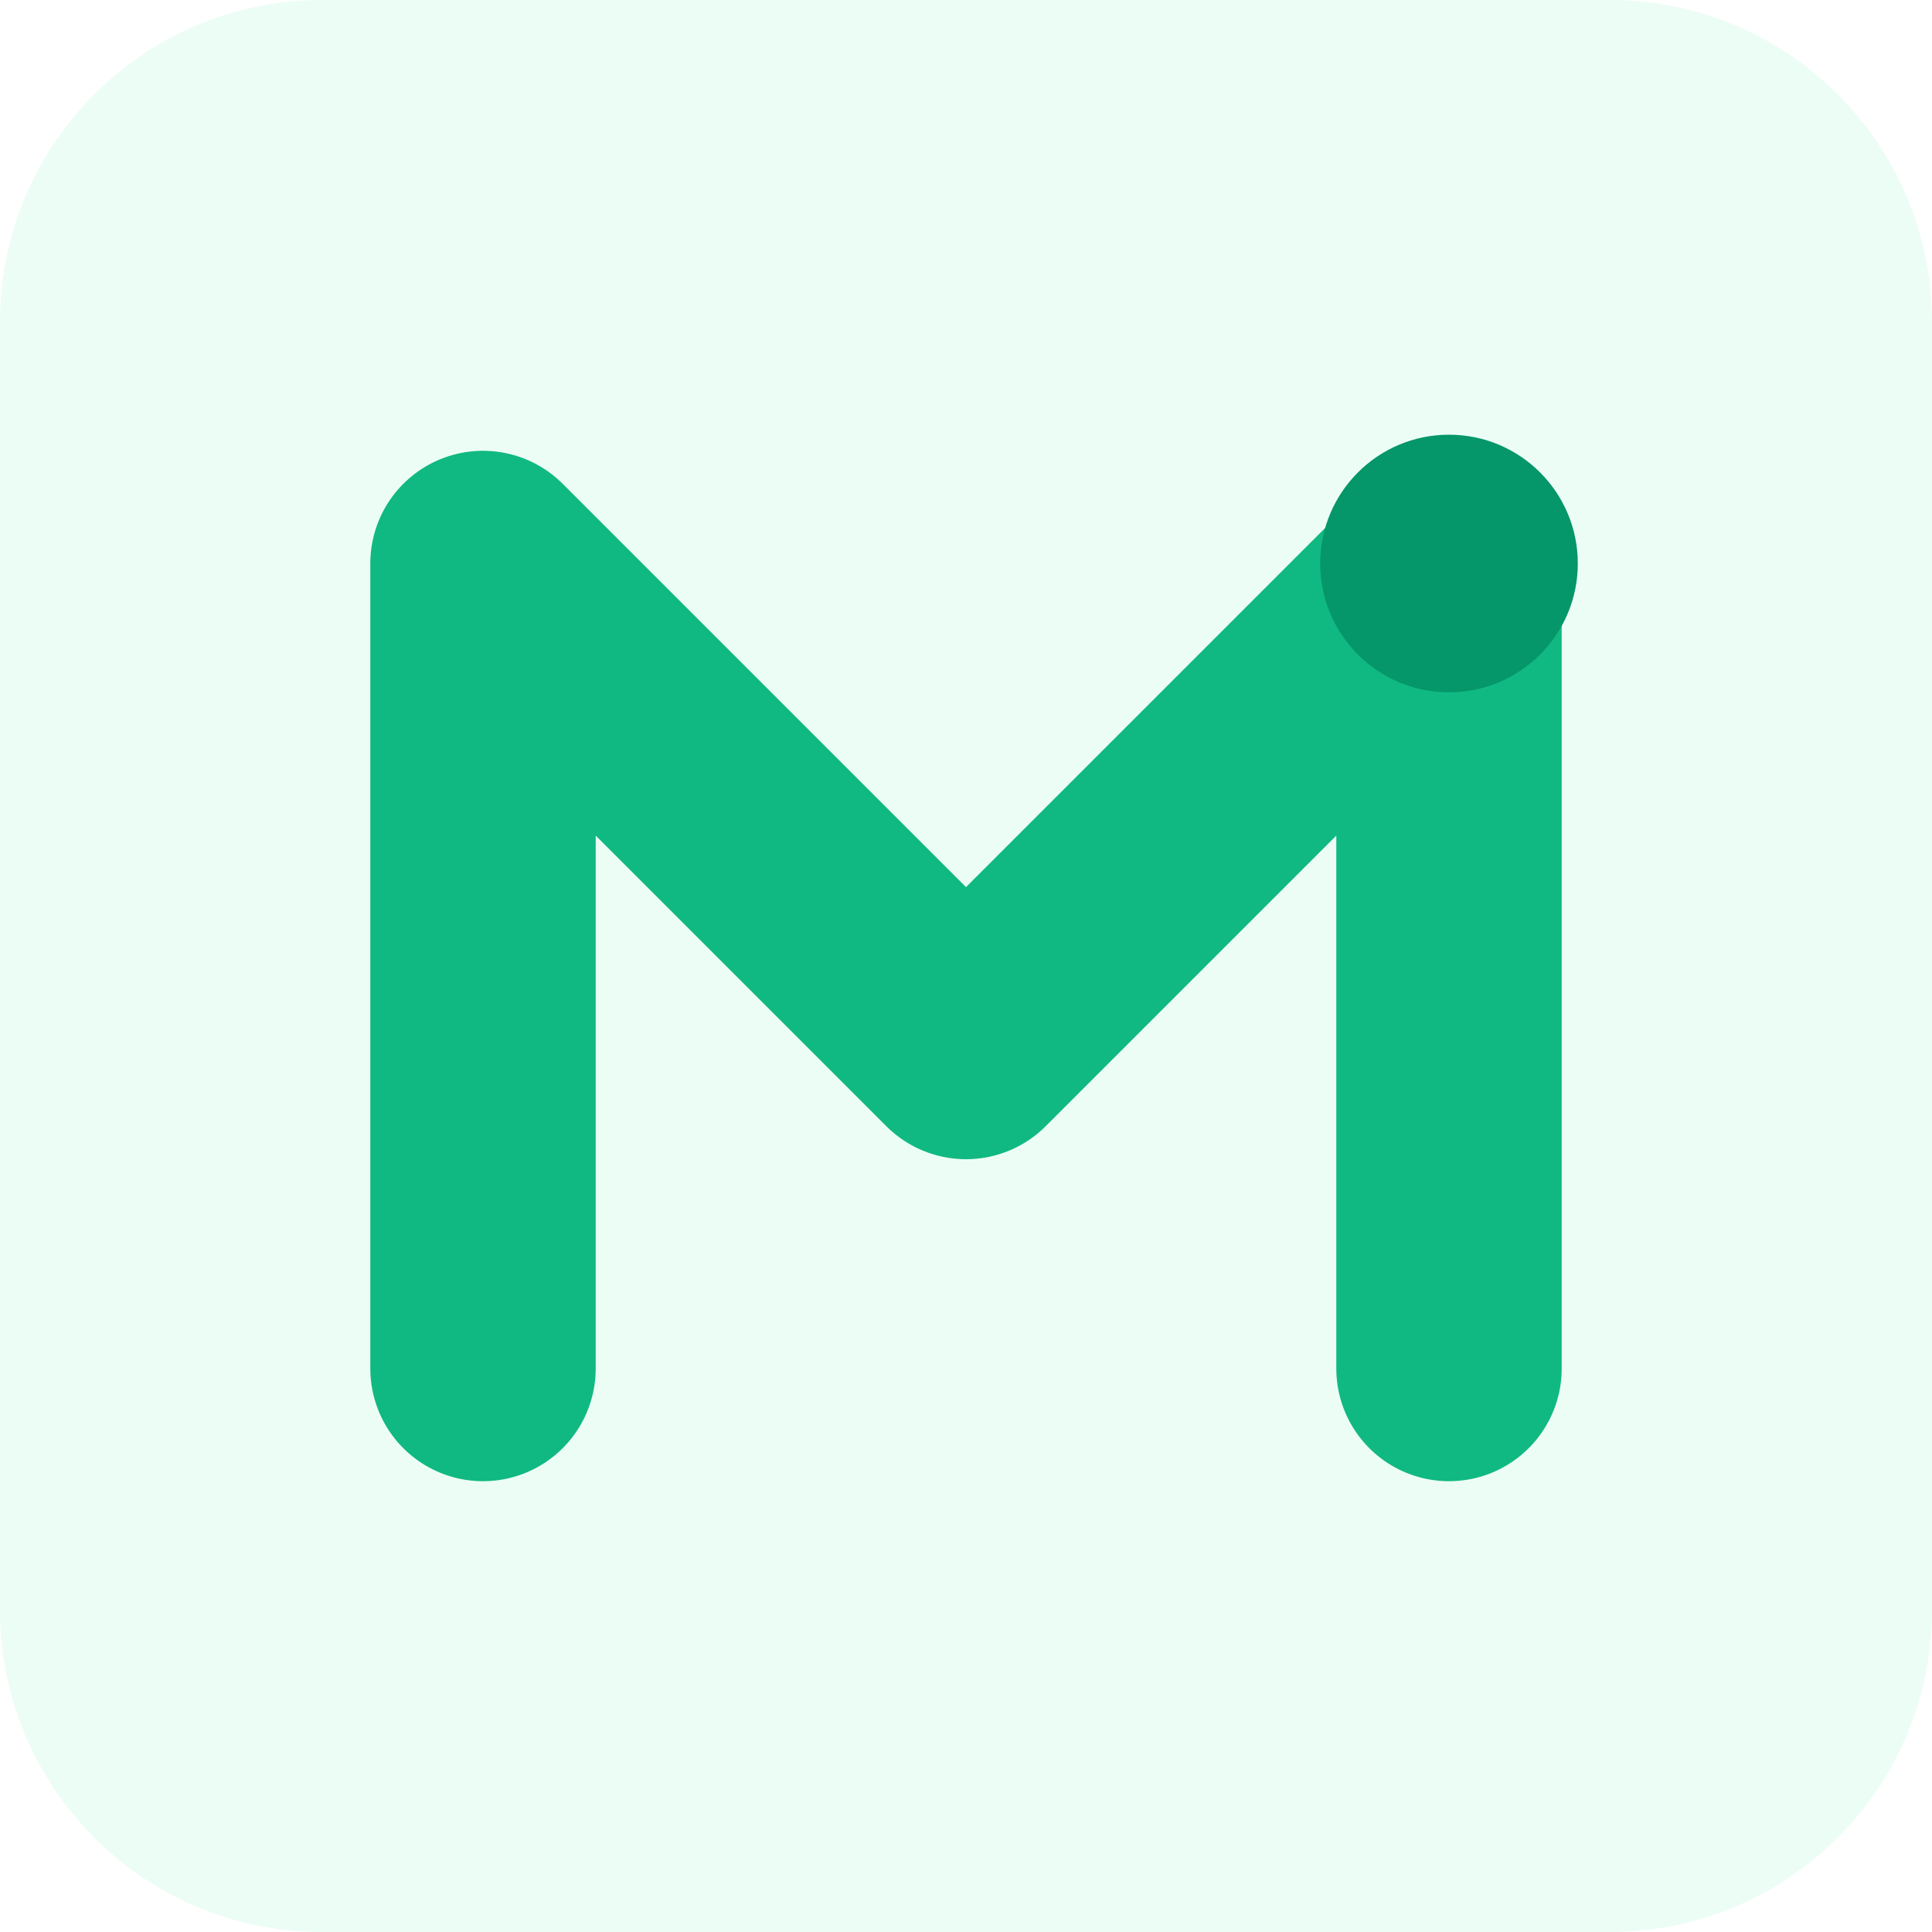
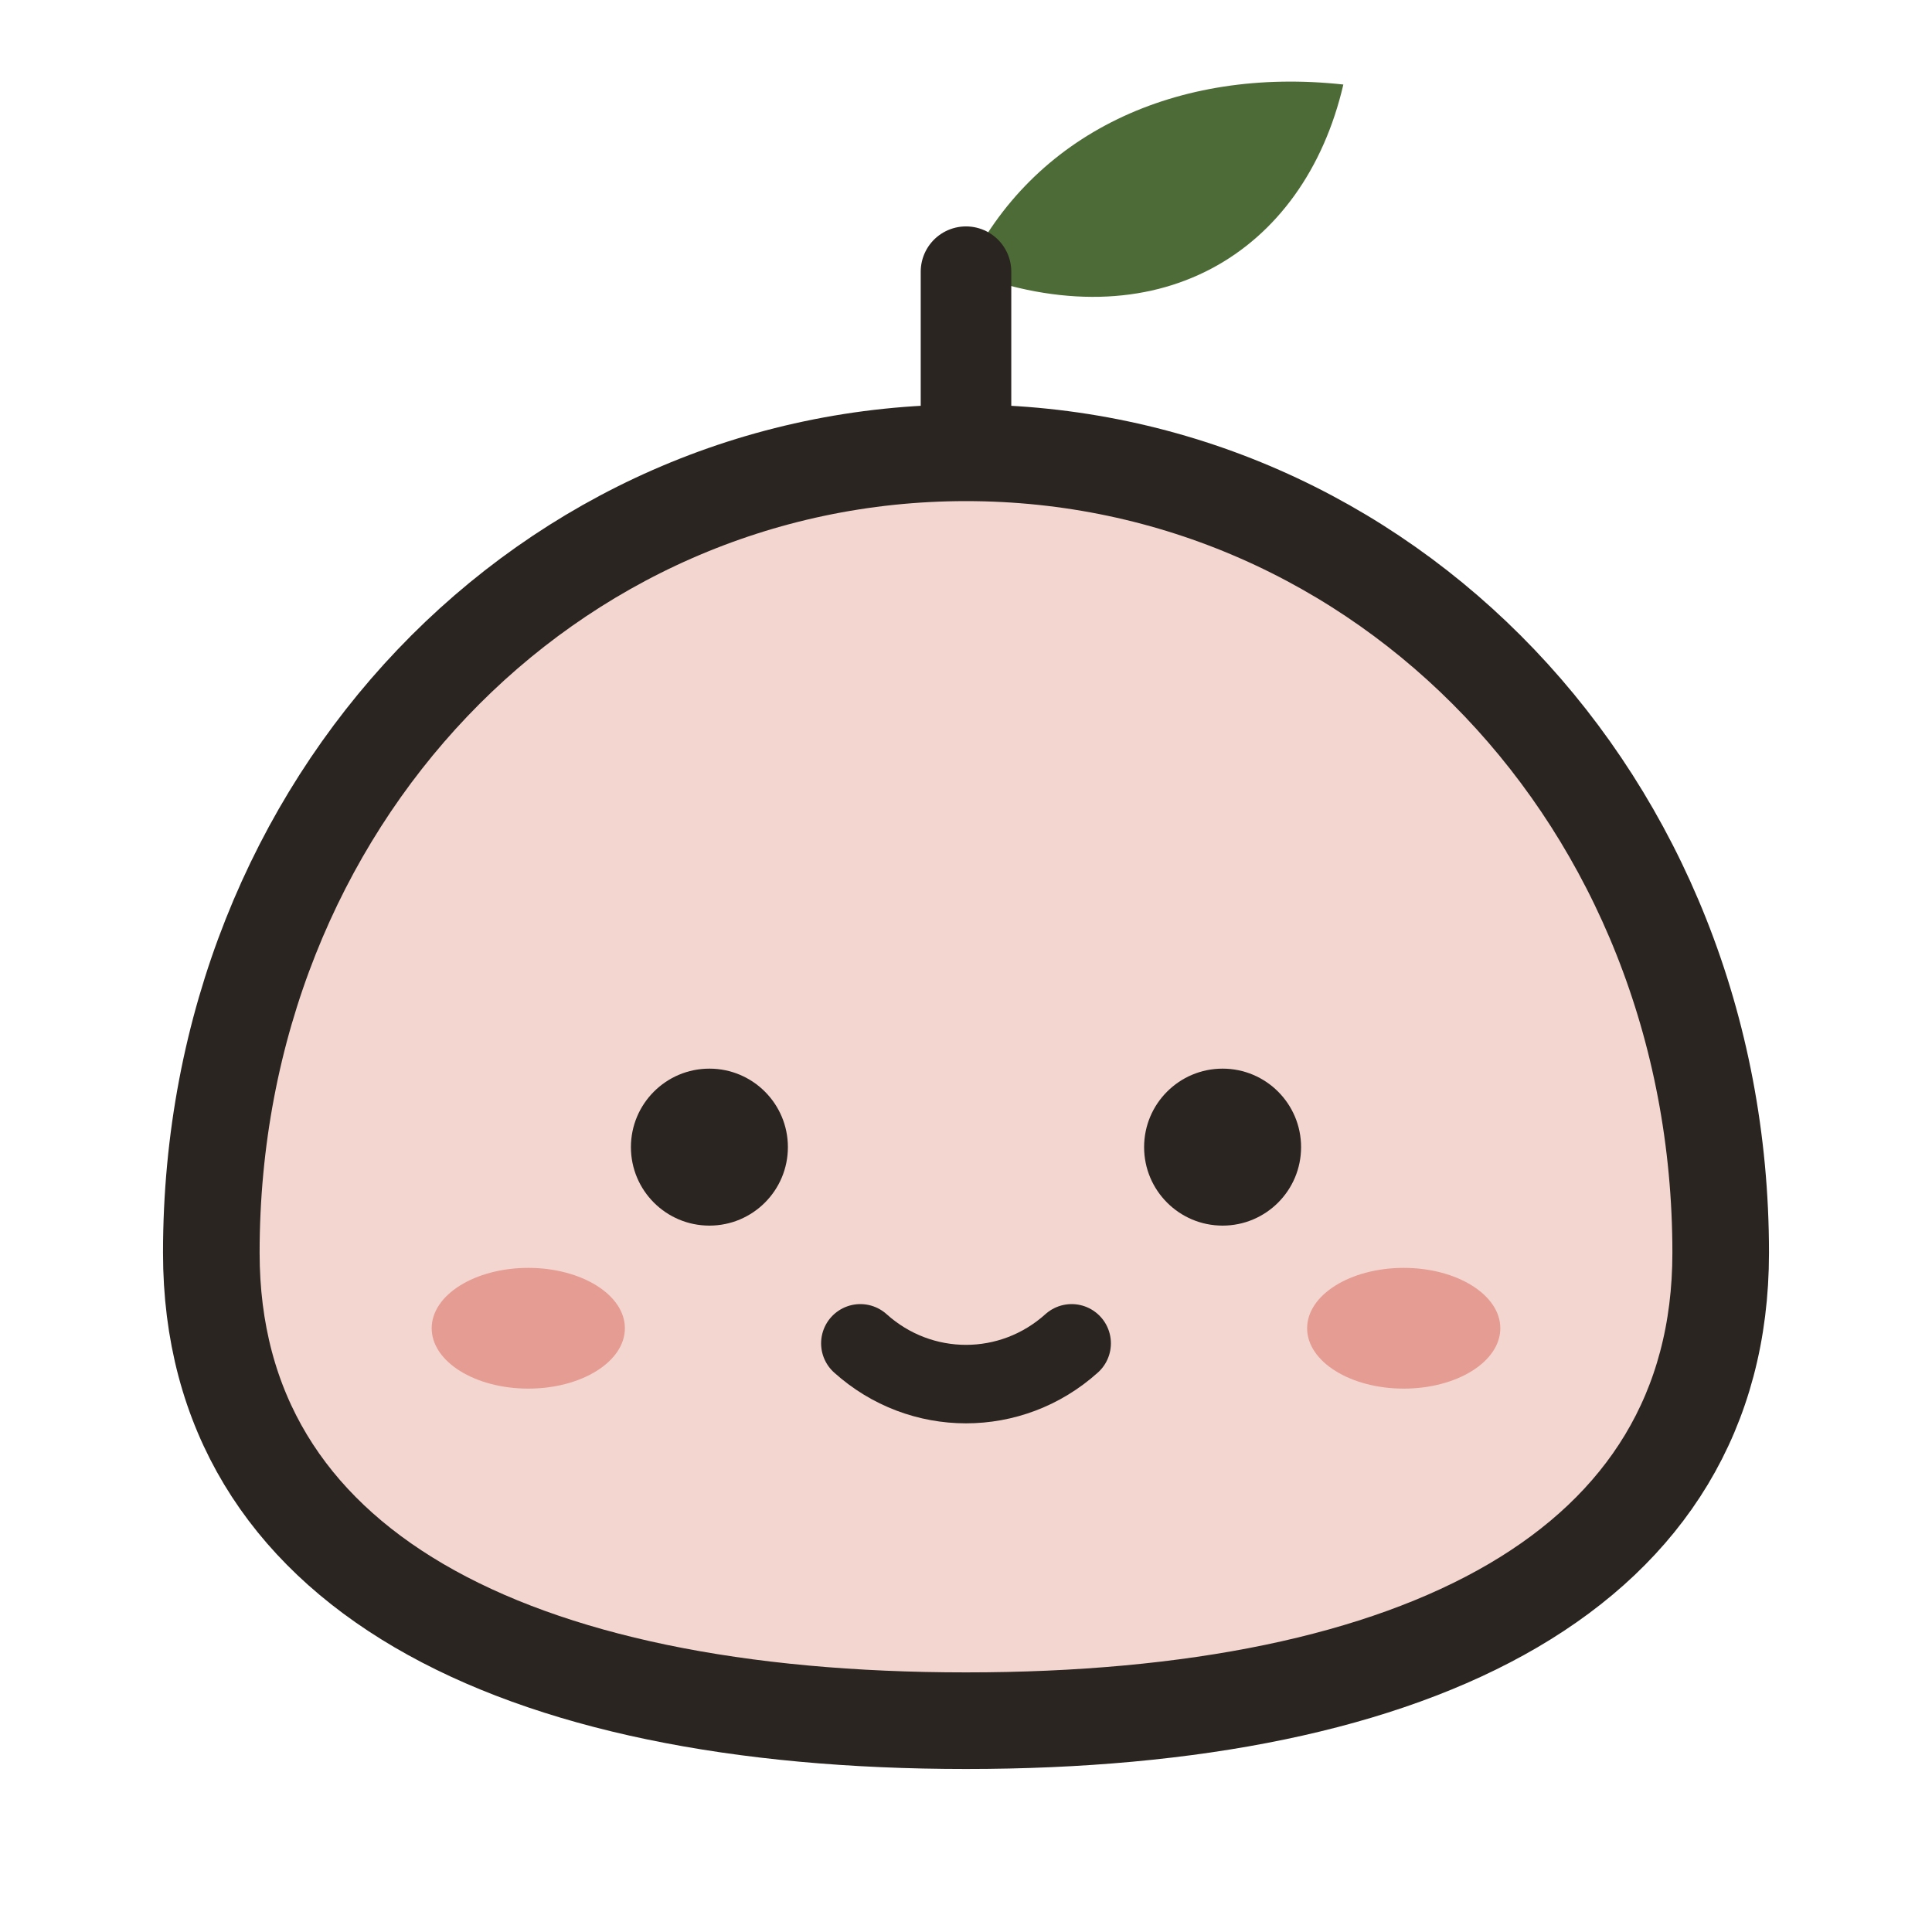
- <svg xmlns="http://www.w3.org/2000/svg" viewBox="0 0 240 240">
-   <rect width="240" height="240" rx="40" fill="#ecfdf5" />
-   <path d="M 60 170 L 60 70 L 120 130 L 180 70 L 180 170" stroke="#10b981" stroke-width="28" fill="none" stroke-linejoin="round" stroke-linecap="round" />
-   <circle cx="180" cy="70" r="16" fill="#059669" />
+ <svg xmlns="http://www.w3.org/2000/svg" viewBox="0 0 64 64">
+   <path d="M32 9c2.2-4.6 7-6.8 12.5-6.2-1.3 5.6-6.2 8.6-12.5 6.2z" fill="#4D6B36" />
+   <path d="M32 9v6" stroke="#2A2520" stroke-width="3" stroke-linecap="round" />
+   <path d="M7 41.5C7 26.5 18.2 15 32 15s25 11.5 25 26.5C57 52 47 57 32 57S7 52 7 41.5z" fill="#F4D6D1" stroke="#2A2520" stroke-width="3.2" stroke-linejoin="round" />
+   <circle cx="23.5" cy="38" r="2.6" fill="#2A2520" />
+   <circle cx="40.5" cy="38" r="2.6" fill="#2A2520" />
+   <path d="M28.5 44.5c2 1.8 5 1.8 7 0" fill="none" stroke="#2A2520" stroke-width="2.6" stroke-linecap="round" />
+   <ellipse cx="17.5" cy="44" rx="3.2" ry="2" fill="#E59C93" />
+   <ellipse cx="46.5" cy="44" rx="3.2" ry="2" fill="#E59C93" />
</svg>
